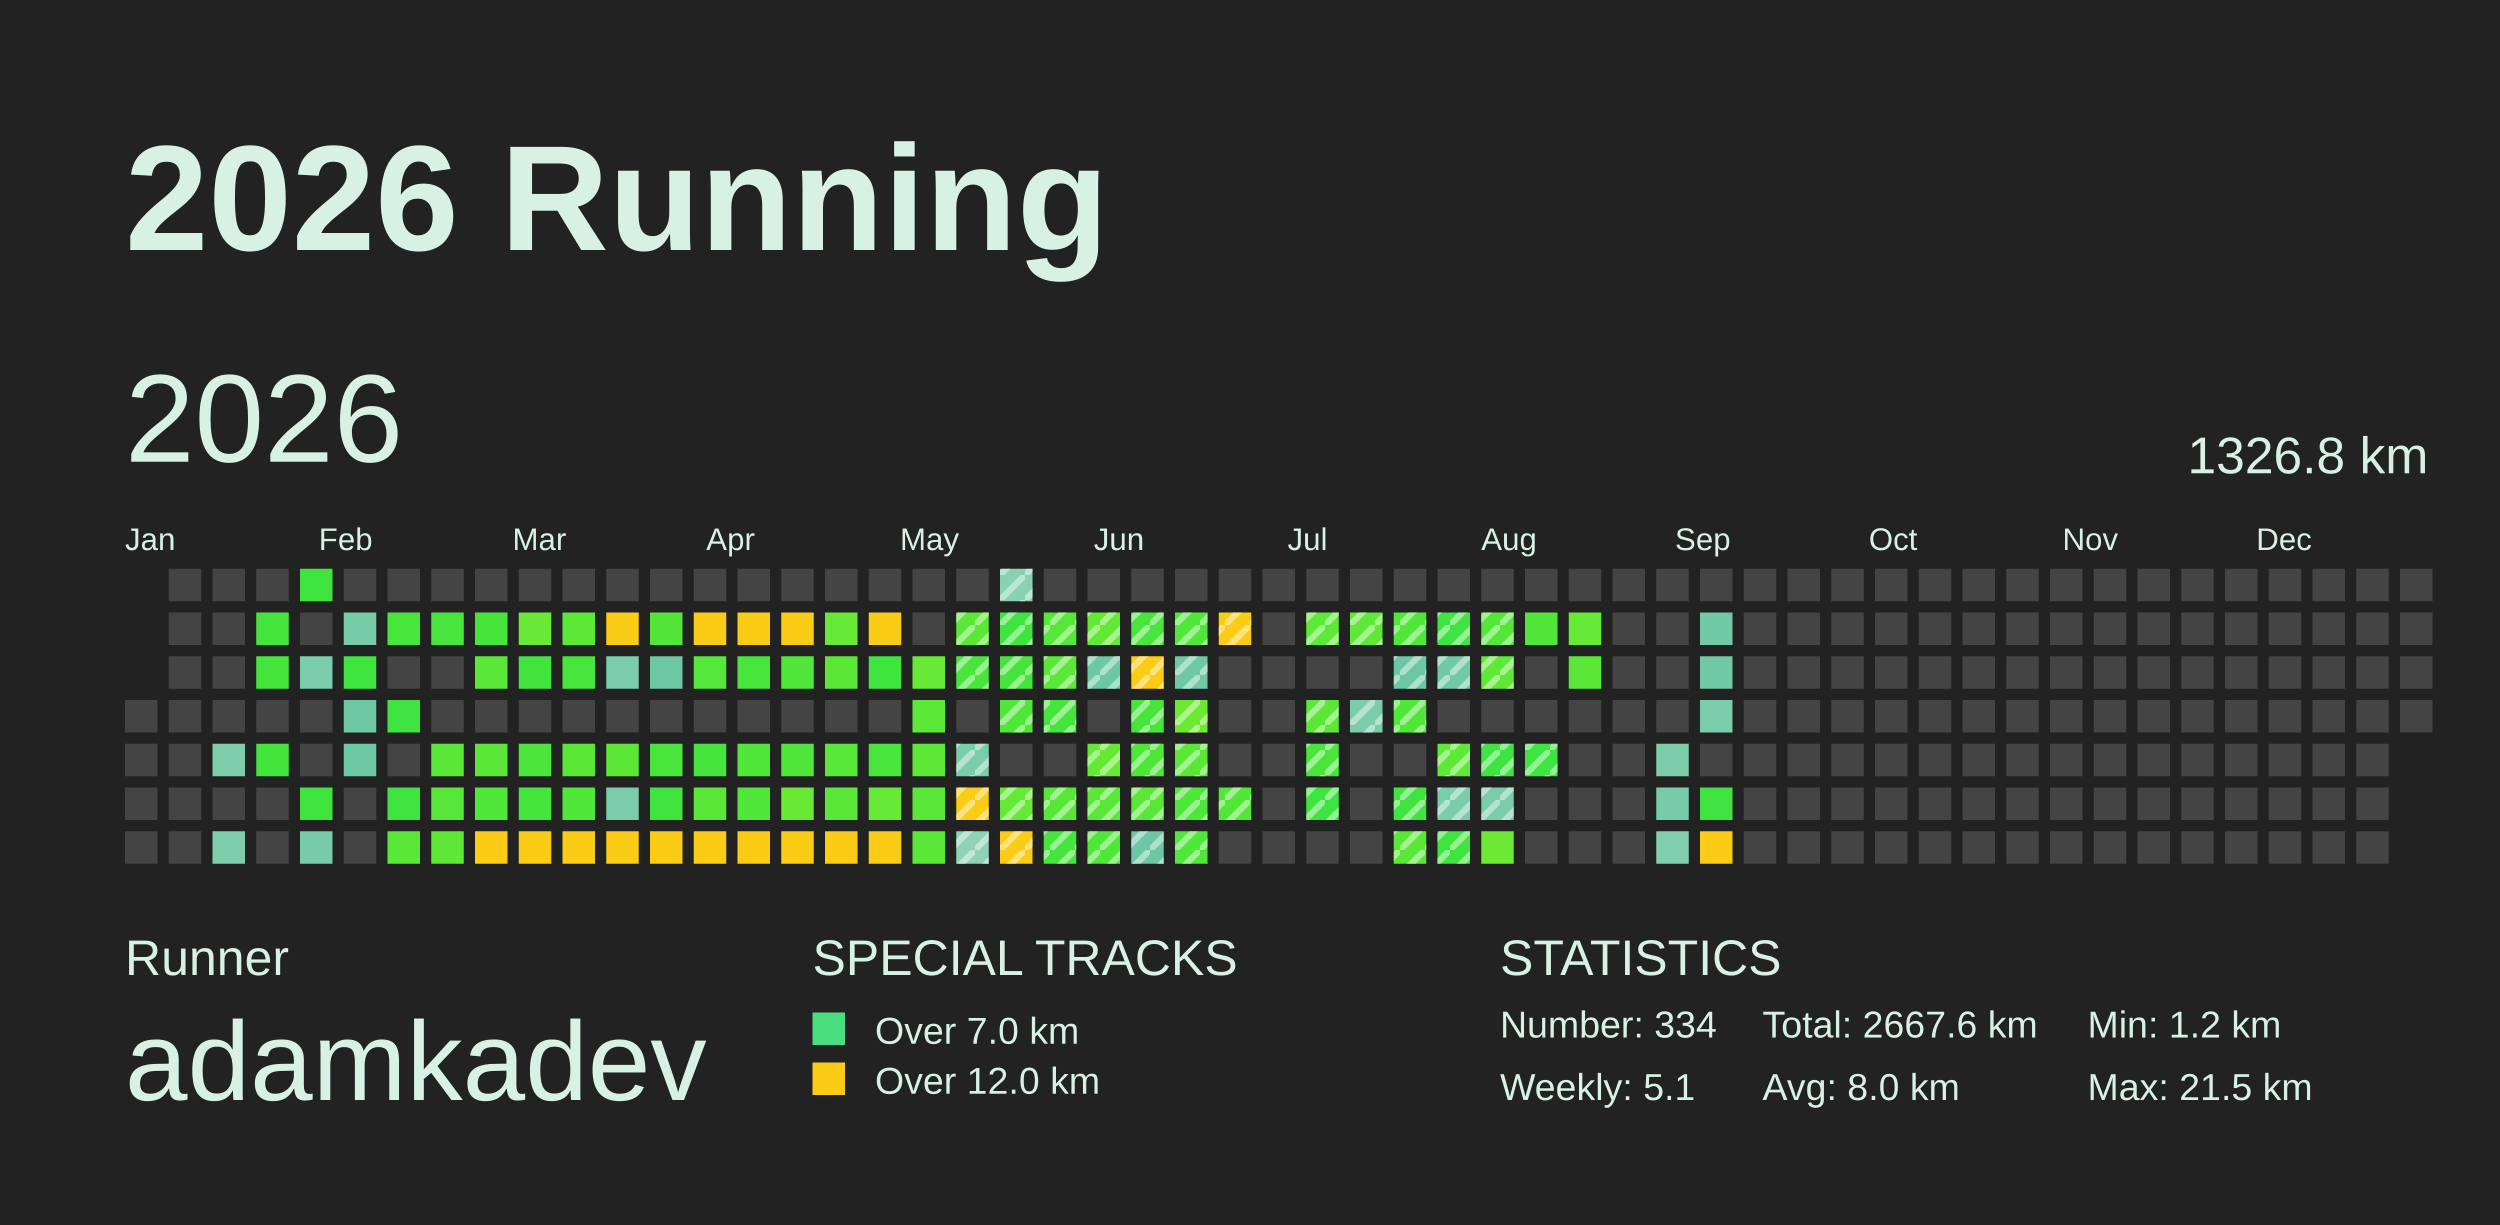
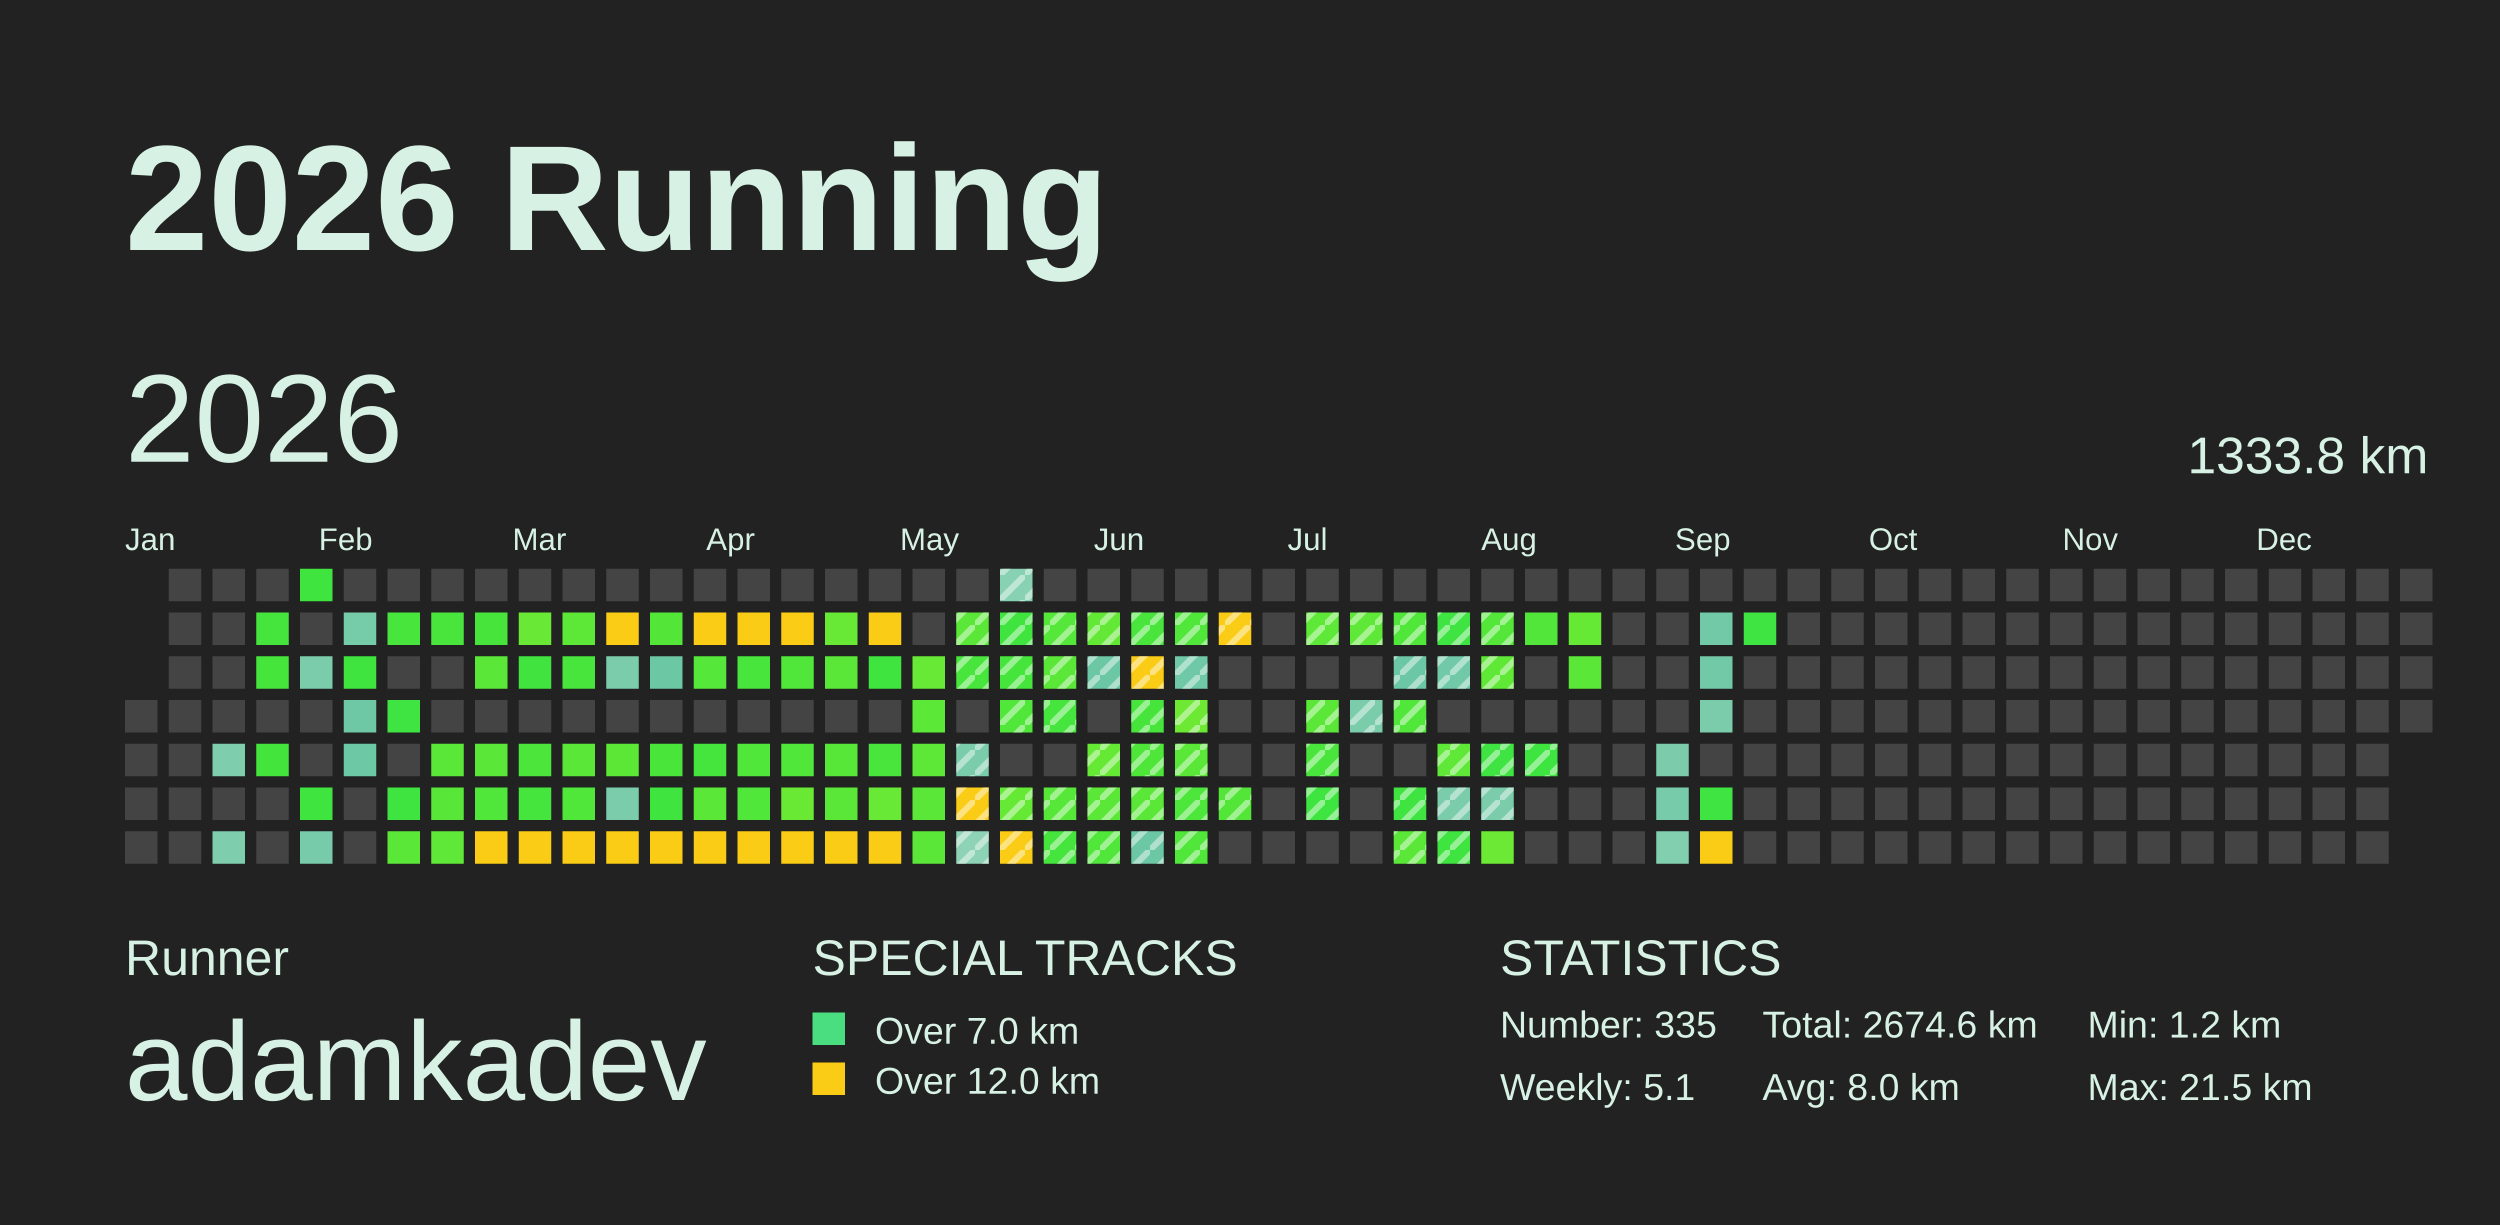
<svg xmlns="http://www.w3.org/2000/svg" baseProfile="full" height="98mm" version="1.1" viewBox="0,0,200,98" width="200mm">
  <defs>
    <pattern height="2" id="indoor-stripe" patternUnits="userSpaceOnUse" width="2">
      <line stroke="white" stroke-opacity="0.45" stroke-width="0.5" x1="0" x2="2" y1="2" y2="0" />
    </pattern>
  </defs>
  <rect fill="#222222" height="98" width="200" x="0" y="0" />
  <text fill="#D7F2E5" style="font-size:12px; font-family:Arial; font-weight:bold;" x="10" y="20">2026 Running</text>
  <text fill="#D7F2E5" style="font-size:4px; font-family:Arial" x="10" y="78">Runner</text>
  <text fill="#D7F2E5" style="font-size:9px; font-family:Arial" x="10" y="88">adamkadev</text>
  <text fill="#D7F2E5" style="font-size:4px; font-family:Arial" x="65" y="78">SPECIAL TRACKS</text>
  <rect fill="#4ADE80" height="2.6" width="2.6" x="65" y="81" />
  <text fill="#D7F2E5" style="font-size:3px; font-family:Arial" x="70" y="83.5">Over 7.0 km</text>
  <rect fill="#FACC15" height="2.6" width="2.6" x="65" y="85" />
  <text fill="#D7F2E5" style="font-size:3px; font-family:Arial" x="70" y="87.5">Over 12.0 km</text>
  <text fill="#D7F2E5" style="font-size:4px; font-family:Arial" x="120" y="78">STATISTICS</text>
-   <text fill="#D7F2E5" style="font-size:3px; font-family:Arial" x="120" y="83">Number: 334</text>
+   <text fill="#D7F2E5" style="font-size:3px; font-family:Arial" x="120" y="83">Number: 335</text>
  <text fill="#D7F2E5" style="font-size:3px; font-family:Arial" x="120" y="88">Weekly: 5.1</text>
-   <text fill="#D7F2E5" style="font-size:3px; font-family:Arial" x="141" y="83">Total: 2667.6 km</text>
+   <text fill="#D7F2E5" style="font-size:3px; font-family:Arial" x="141" y="83">Total: 2674.6 km</text>
  <text fill="#D7F2E5" style="font-size:3px; font-family:Arial" x="141" y="88">Avg: 8.0 km</text>
  <text fill="#D7F2E5" style="font-size:3px; font-family:Arial" x="167" y="83">Min: 1.2 km</text>
  <text fill="#D7F2E5" style="font-size:3px; font-family:Arial" x="167" y="88">Max: 21.5 km</text>
  <text dominant-baseline="hanging" fill="#D7F2E5" style="font-size:10.0px; font-family:Arial;" x="10" y="30">2026</text>
-   <text dominant-baseline="hanging" fill="#D7F2E5" style="font-size:4.125px; font-family:Arial;" x="175" y="35">1326.8 km</text>
+   <text dominant-baseline="hanging" fill="#D7F2E5" style="font-size:4.125px; font-family:Arial;" x="175" y="35">1333.8 km</text>
  <text fill="#D7F2E5" style="font-size:2.5px; font-family:Arial" x="10.0" y="44">Jan</text>
  <text fill="#D7F2E5" style="font-size:2.5px; font-family:Arial" x="25.5" y="44">Feb</text>
  <text fill="#D7F2E5" style="font-size:2.5px; font-family:Arial" x="41.0" y="44">Mar</text>
  <text fill="#D7F2E5" style="font-size:2.5px; font-family:Arial" x="56.5" y="44">Apr</text>
  <text fill="#D7F2E5" style="font-size:2.5px; font-family:Arial" x="72.0" y="44">May</text>
  <text fill="#D7F2E5" style="font-size:2.5px; font-family:Arial" x="87.5" y="44">Jun</text>
  <text fill="#D7F2E5" style="font-size:2.5px; font-family:Arial" x="103.0" y="44">Jul</text>
  <text fill="#D7F2E5" style="font-size:2.5px; font-family:Arial" x="118.5" y="44">Aug</text>
  <text fill="#D7F2E5" style="font-size:2.5px; font-family:Arial" x="134.0" y="44">Sep</text>
  <text fill="#D7F2E5" style="font-size:2.5px; font-family:Arial" x="149.5" y="44">Oct</text>
  <text fill="#D7F2E5" style="font-size:2.5px; font-family:Arial" x="165.0" y="44">Nov</text>
  <text fill="#D7F2E5" style="font-size:2.5px; font-family:Arial" x="180.5" y="44">Dec</text>
  <rect fill="#444444" height="2.6" width="2.6" x="10.0" y="56.0" />
  <rect fill="#444444" height="2.6" width="2.6" x="10.0" y="59.5" />
  <rect fill="#444444" height="2.6" width="2.6" x="10.0" y="63.0" />
  <rect fill="#444444" height="2.6" width="2.6" x="10.0" y="66.5" />
  <rect fill="#444444" height="2.6" width="2.6" x="13.5" y="45.5" />
  <rect fill="#444444" height="2.6" width="2.6" x="13.5" y="49.0" />
  <rect fill="#444444" height="2.6" width="2.6" x="13.5" y="52.5" />
  <rect fill="#444444" height="2.6" width="2.6" x="13.5" y="56.0" />
  <rect fill="#444444" height="2.6" width="2.6" x="13.5" y="59.5" />
  <rect fill="#444444" height="2.6" width="2.6" x="13.5" y="63.0" />
  <rect fill="#444444" height="2.6" width="2.6" x="13.5" y="66.5" />
  <rect fill="#444444" height="2.6" width="2.6" x="17.0" y="45.5" />
  <rect fill="#444444" height="2.6" width="2.6" x="17.0" y="49.0" />
  <rect fill="#444444" height="2.6" width="2.6" x="17.0" y="52.5" />
  <rect fill="#444444" height="2.6" width="2.6" x="17.0" y="56.0" />
  <rect fill="#7ecdad" height="2.6" width="2.6" x="17.0" y="59.5" />
  <rect fill="#444444" height="2.6" width="2.6" x="17.0" y="63.0" />
  <rect fill="#7ecdad" height="2.6" width="2.6" x="17.0" y="66.5" />
  <rect fill="#444444" height="2.6" width="2.6" x="20.5" y="45.5" />
  <rect fill="#45e53d" height="2.6" width="2.6" x="20.5" y="49.0" />
  <rect fill="#46e53c" height="2.6" width="2.6" x="20.5" y="52.5" />
  <rect fill="#444444" height="2.6" width="2.6" x="20.5" y="56.0" />
  <rect fill="#43e53d" height="2.6" width="2.6" x="20.5" y="59.5" />
  <rect fill="#444444" height="2.6" width="2.6" x="20.5" y="63.0" />
  <rect fill="#444444" height="2.6" width="2.6" x="20.5" y="66.5" />
  <rect fill="#3fe43e" height="2.6" width="2.6" x="24.0" y="45.5" />
  <rect fill="#444444" height="2.6" width="2.6" x="24.0" y="49.0" />
  <rect fill="#7accab" height="2.6" width="2.6" x="24.0" y="52.5" />
  <rect fill="#444444" height="2.6" width="2.6" x="24.0" y="56.0" />
  <rect fill="#444444" height="2.6" width="2.6" x="24.0" y="59.5" />
  <rect fill="#40e43e" height="2.6" width="2.6" x="24.0" y="63.0" />
  <rect fill="#78cbaa" height="2.6" width="2.6" x="24.0" y="66.5" />
  <rect fill="#444444" height="2.6" width="2.6" x="27.5" y="45.5" />
  <rect fill="#76cba9" height="2.6" width="2.6" x="27.5" y="49.0" />
  <rect fill="#3fe43e" height="2.6" width="2.6" x="27.5" y="52.5" />
  <rect fill="#6ec8a5" height="2.6" width="2.6" x="27.5" y="56.0" />
  <rect fill="#6dc8a5" height="2.6" width="2.6" x="27.5" y="59.5" />
  <rect fill="#444444" height="2.6" width="2.6" x="27.5" y="63.0" />
  <rect fill="#444444" height="2.6" width="2.6" x="27.5" y="66.5" />
  <rect fill="#444444" height="2.6" width="2.6" x="31.0" y="45.5" />
  <rect fill="#48e53c" height="2.6" width="2.6" x="31.0" y="49.0" />
  <rect fill="#444444" height="2.6" width="2.6" x="31.0" y="52.5" />
  <rect fill="#3fe442" height="2.6" width="2.6" x="31.0" y="56.0" />
  <rect fill="#444444" height="2.6" width="2.6" x="31.0" y="59.5" />
  <rect fill="#3fe441" height="2.6" width="2.6" x="31.0" y="63.0" />
  <rect fill="#5be738" height="2.6" width="2.6" x="31.0" y="66.5" />
  <rect fill="#444444" height="2.6" width="2.6" x="34.5" y="45.5" />
  <rect fill="#49e53c" height="2.6" width="2.6" x="34.5" y="49.0" />
  <rect fill="#444444" height="2.6" width="2.6" x="34.5" y="52.5" />
  <rect fill="#444444" height="2.6" width="2.6" x="34.5" y="56.0" />
  <rect fill="#5be738" height="2.6" width="2.6" x="34.5" y="59.5" />
  <rect fill="#58e738" height="2.6" width="2.6" x="34.5" y="63.0" />
  <rect fill="#5fe837" height="2.6" width="2.6" x="34.5" y="66.5" />
  <rect fill="#444444" height="2.6" width="2.6" x="38.0" y="45.5" />
  <rect fill="#47e53c" height="2.6" width="2.6" x="38.0" y="49.0" />
  <rect fill="#5be738" height="2.6" width="2.6" x="38.0" y="52.5" />
  <rect fill="#444444" height="2.6" width="2.6" x="38.0" y="56.0" />
  <rect fill="#5be738" height="2.6" width="2.6" x="38.0" y="59.5" />
  <rect fill="#50e63a" height="2.6" width="2.6" x="38.0" y="63.0" />
  <rect fill="#FACC15" height="2.6" width="2.6" x="38.0" y="66.5" />
  <rect fill="#444444" height="2.6" width="2.6" x="41.5" y="45.5" />
  <rect fill="#69e935" height="2.6" width="2.6" x="41.5" y="49.0" />
  <rect fill="#41e43e" height="2.6" width="2.6" x="41.5" y="52.5" />
  <rect fill="#444444" height="2.6" width="2.6" x="41.5" y="56.0" />
  <rect fill="#4be53b" height="2.6" width="2.6" x="41.5" y="59.5" />
  <rect fill="#45e53d" height="2.6" width="2.6" x="41.5" y="63.0" />
  <rect fill="#FACC15" height="2.6" width="2.6" x="41.5" y="66.5" />
  <rect fill="#444444" height="2.6" width="2.6" x="45.0" y="45.5" />
  <rect fill="#5de837" height="2.6" width="2.6" x="45.0" y="49.0" />
  <rect fill="#48e53c" height="2.6" width="2.6" x="45.0" y="52.5" />
  <rect fill="#444444" height="2.6" width="2.6" x="45.0" y="56.0" />
  <rect fill="#5be738" height="2.6" width="2.6" x="45.0" y="59.5" />
  <rect fill="#50e63a" height="2.6" width="2.6" x="45.0" y="63.0" />
  <rect fill="#FACC15" height="2.6" width="2.6" x="45.0" y="66.5" />
  <rect fill="#444444" height="2.6" width="2.6" x="48.5" y="45.5" />
  <rect fill="#FACC15" height="2.6" width="2.6" x="48.5" y="49.0" />
  <rect fill="#7accab" height="2.6" width="2.6" x="48.5" y="52.5" />
  <rect fill="#444444" height="2.6" width="2.6" x="48.5" y="56.0" />
  <rect fill="#5ce737" height="2.6" width="2.6" x="48.5" y="59.5" />
  <rect fill="#7accab" height="2.6" width="2.6" x="48.5" y="63.0" />
  <rect fill="#FACC15" height="2.6" width="2.6" x="48.5" y="66.5" />
  <rect fill="#444444" height="2.6" width="2.6" x="52.0" y="45.5" />
  <rect fill="#53e639" height="2.6" width="2.6" x="52.0" y="49.0" />
  <rect fill="#6cc7a4" height="2.6" width="2.6" x="52.0" y="52.5" />
  <rect fill="#444444" height="2.6" width="2.6" x="52.0" y="56.0" />
  <rect fill="#4ae53b" height="2.6" width="2.6" x="52.0" y="59.5" />
  <rect fill="#40e43e" height="2.6" width="2.6" x="52.0" y="63.0" />
  <rect fill="#FACC15" height="2.6" width="2.6" x="52.0" y="66.5" />
  <rect fill="#444444" height="2.6" width="2.6" x="55.5" y="45.5" />
  <rect fill="#FACC15" height="2.6" width="2.6" x="55.5" y="49.0" />
  <rect fill="#55e739" height="2.6" width="2.6" x="55.5" y="52.5" />
  <rect fill="#444444" height="2.6" width="2.6" x="55.5" y="56.0" />
  <rect fill="#45e53d" height="2.6" width="2.6" x="55.5" y="59.5" />
  <rect fill="#5be738" height="2.6" width="2.6" x="55.5" y="63.0" />
  <rect fill="#FACC15" height="2.6" width="2.6" x="55.5" y="66.5" />
  <rect fill="#444444" height="2.6" width="2.6" x="59.0" y="45.5" />
  <rect fill="#FACC15" height="2.6" width="2.6" x="59.0" y="49.0" />
  <rect fill="#48e53c" height="2.6" width="2.6" x="59.0" y="52.5" />
  <rect fill="#444444" height="2.6" width="2.6" x="59.0" y="56.0" />
  <rect fill="#50e63a" height="2.6" width="2.6" x="59.0" y="59.5" />
  <rect fill="#50e63a" height="2.6" width="2.6" x="59.0" y="63.0" />
  <rect fill="#FACC15" height="2.6" width="2.6" x="59.0" y="66.5" />
  <rect fill="#444444" height="2.6" width="2.6" x="62.5" y="45.5" />
  <rect fill="#FACC15" height="2.6" width="2.6" x="62.5" y="49.0" />
  <rect fill="#51e63a" height="2.6" width="2.6" x="62.5" y="52.5" />
  <rect fill="#444444" height="2.6" width="2.6" x="62.5" y="56.0" />
  <rect fill="#50e63a" height="2.6" width="2.6" x="62.5" y="59.5" />
  <rect fill="#6ae934" height="2.6" width="2.6" x="62.5" y="63.0" />
  <rect fill="#FACC15" height="2.6" width="2.6" x="62.5" y="66.5" />
  <rect fill="#444444" height="2.6" width="2.6" x="66.0" y="45.5" />
  <rect fill="#67e935" height="2.6" width="2.6" x="66.0" y="49.0" />
  <rect fill="#5be738" height="2.6" width="2.6" x="66.0" y="52.5" />
  <rect fill="#444444" height="2.6" width="2.6" x="66.0" y="56.0" />
  <rect fill="#57e739" height="2.6" width="2.6" x="66.0" y="59.5" />
  <rect fill="#5be738" height="2.6" width="2.6" x="66.0" y="63.0" />
  <rect fill="#FACC15" height="2.6" width="2.6" x="66.0" y="66.5" />
  <rect fill="#444444" height="2.6" width="2.6" x="69.5" y="45.5" />
  <rect fill="#FACC15" height="2.6" width="2.6" x="69.5" y="49.0" />
  <rect fill="#3fe43e" height="2.6" width="2.6" x="69.5" y="52.5" />
  <rect fill="#444444" height="2.6" width="2.6" x="69.5" y="56.0" />
  <rect fill="#49e53c" height="2.6" width="2.6" x="69.5" y="59.5" />
  <rect fill="#68e935" height="2.6" width="2.6" x="69.5" y="63.0" />
  <rect fill="#FACC15" height="2.6" width="2.6" x="69.5" y="66.5" />
  <rect fill="#444444" height="2.6" width="2.6" x="73.0" y="45.5" />
  <rect fill="#444444" height="2.6" width="2.6" x="73.0" y="49.0" />
  <rect fill="#67e935" height="2.6" width="2.6" x="73.0" y="52.5" />
  <rect fill="#5ce837" height="2.6" width="2.6" x="73.0" y="56.0" />
  <rect fill="#5de837" height="2.6" width="2.6" x="73.0" y="59.5" />
  <rect fill="#5be738" height="2.6" width="2.6" x="73.0" y="63.0" />
  <rect fill="#5be738" height="2.6" width="2.6" x="73.0" y="66.5" />
  <rect fill="#444444" height="2.6" width="2.6" x="76.5" y="45.5" />
  <rect fill="#5be738" height="2.6" width="2.6" x="76.5" y="49.0" />
  <rect fill="url(#indoor-stripe)" height="2.6" style="pointer-events: none;" width="2.6" x="76.5" y="49.0" />
  <rect fill="#48e53c" height="2.6" width="2.6" x="76.5" y="52.5" />
  <rect fill="url(#indoor-stripe)" height="2.6" style="pointer-events: none;" width="2.6" x="76.5" y="52.5" />
  <rect fill="#444444" height="2.6" width="2.6" x="76.5" y="56.0" />
  <rect fill="#7accab" height="2.6" width="2.6" x="76.5" y="59.5" />
  <rect fill="url(#indoor-stripe)" height="2.6" style="pointer-events: none;" width="2.6" x="76.5" y="59.5" />
  <rect fill="#FACC15" height="2.6" width="2.6" x="76.5" y="63.0" />
  <rect fill="url(#indoor-stripe)" height="2.6" style="pointer-events: none;" width="2.6" x="76.5" y="63.0" />
  <rect fill="#8fd3b6" height="2.6" width="2.6" x="76.5" y="66.5" />
  <rect fill="url(#indoor-stripe)" height="2.6" style="pointer-events: none;" width="2.6" x="76.5" y="66.5" />
  <rect fill="#89d1b3" height="2.6" width="2.6" x="80.0" y="45.5" />
  <rect fill="url(#indoor-stripe)" height="2.6" style="pointer-events: none;" width="2.6" x="80.0" y="45.5" />
  <rect fill="#40e43e" height="2.6" width="2.6" x="80.0" y="49.0" />
  <rect fill="url(#indoor-stripe)" height="2.6" style="pointer-events: none;" width="2.6" x="80.0" y="49.0" />
  <rect fill="#46e53c" height="2.6" width="2.6" x="80.0" y="52.5" />
  <rect fill="url(#indoor-stripe)" height="2.6" style="pointer-events: none;" width="2.6" x="80.0" y="52.5" />
  <rect fill="#50e63a" height="2.6" width="2.6" x="80.0" y="56.0" />
  <rect fill="url(#indoor-stripe)" height="2.6" style="pointer-events: none;" width="2.6" x="80.0" y="56.0" />
  <rect fill="#444444" height="2.6" width="2.6" x="80.0" y="59.5" />
  <rect fill="#66e935" height="2.6" width="2.6" x="80.0" y="63.0" />
  <rect fill="url(#indoor-stripe)" height="2.6" style="pointer-events: none;" width="2.6" x="80.0" y="63.0" />
  <rect fill="#FACC15" height="2.6" width="2.6" x="80.0" y="66.5" />
  <rect fill="url(#indoor-stripe)" height="2.6" style="pointer-events: none;" width="2.6" x="80.0" y="66.5" />
  <rect fill="#444444" height="2.6" width="2.6" x="83.5" y="45.5" />
  <rect fill="#55e739" height="2.6" width="2.6" x="83.5" y="49.0" />
  <rect fill="url(#indoor-stripe)" height="2.6" style="pointer-events: none;" width="2.6" x="83.5" y="49.0" />
  <rect fill="#5be738" height="2.6" width="2.6" x="83.5" y="52.5" />
  <rect fill="url(#indoor-stripe)" height="2.6" style="pointer-events: none;" width="2.6" x="83.5" y="52.5" />
  <rect fill="#45e53d" height="2.6" width="2.6" x="83.5" y="56.0" />
  <rect fill="url(#indoor-stripe)" height="2.6" style="pointer-events: none;" width="2.6" x="83.5" y="56.0" />
  <rect fill="#444444" height="2.6" width="2.6" x="83.5" y="59.5" />
  <rect fill="#56e739" height="2.6" width="2.6" x="83.5" y="63.0" />
  <rect fill="url(#indoor-stripe)" height="2.6" style="pointer-events: none;" width="2.6" x="83.5" y="63.0" />
  <rect fill="#45e53d" height="2.6" width="2.6" x="83.5" y="66.5" />
  <rect fill="url(#indoor-stripe)" height="2.6" style="pointer-events: none;" width="2.6" x="83.5" y="66.5" />
  <rect fill="#444444" height="2.6" width="2.6" x="87.0" y="45.5" />
  <rect fill="#64e836" height="2.6" width="2.6" x="87.0" y="49.0" />
  <rect fill="url(#indoor-stripe)" height="2.6" style="pointer-events: none;" width="2.6" x="87.0" y="49.0" />
  <rect fill="#6cc7a4" height="2.6" width="2.6" x="87.0" y="52.5" />
  <rect fill="url(#indoor-stripe)" height="2.6" style="pointer-events: none;" width="2.6" x="87.0" y="52.5" />
  <rect fill="#444444" height="2.6" width="2.6" x="87.0" y="56.0" />
  <rect fill="#66e935" height="2.6" width="2.6" x="87.0" y="59.5" />
  <rect fill="url(#indoor-stripe)" height="2.6" style="pointer-events: none;" width="2.6" x="87.0" y="59.5" />
  <rect fill="#5be738" height="2.6" width="2.6" x="87.0" y="63.0" />
  <rect fill="url(#indoor-stripe)" height="2.6" style="pointer-events: none;" width="2.6" x="87.0" y="63.0" />
  <rect fill="#50e63a" height="2.6" width="2.6" x="87.0" y="66.5" />
  <rect fill="url(#indoor-stripe)" height="2.6" style="pointer-events: none;" width="2.6" x="87.0" y="66.5" />
  <rect fill="#444444" height="2.6" width="2.6" x="90.5" y="45.5" />
  <rect fill="#49e53c" height="2.6" width="2.6" x="90.5" y="49.0" />
  <rect fill="url(#indoor-stripe)" height="2.6" style="pointer-events: none;" width="2.6" x="90.5" y="49.0" />
  <rect fill="#FACC15" height="2.6" width="2.6" x="90.5" y="52.5" />
  <rect fill="url(#indoor-stripe)" height="2.6" style="pointer-events: none;" width="2.6" x="90.5" y="52.5" />
  <rect fill="#47e53c" height="2.6" width="2.6" x="90.5" y="56.0" />
  <rect fill="url(#indoor-stripe)" height="2.6" style="pointer-events: none;" width="2.6" x="90.5" y="56.0" />
  <rect fill="#4fe63a" height="2.6" width="2.6" x="90.5" y="59.5" />
  <rect fill="url(#indoor-stripe)" height="2.6" style="pointer-events: none;" width="2.6" x="90.5" y="59.5" />
  <rect fill="#5ae738" height="2.6" width="2.6" x="90.5" y="63.0" />
  <rect fill="url(#indoor-stripe)" height="2.6" style="pointer-events: none;" width="2.6" x="90.5" y="63.0" />
  <rect fill="#6cc7a4" height="2.6" width="2.6" x="90.5" y="66.5" />
  <rect fill="url(#indoor-stripe)" height="2.6" style="pointer-events: none;" width="2.6" x="90.5" y="66.5" />
  <rect fill="#444444" height="2.6" width="2.6" x="94.0" y="45.5" />
  <rect fill="#50e63a" height="2.6" width="2.6" x="94.0" y="49.0" />
  <rect fill="url(#indoor-stripe)" height="2.6" style="pointer-events: none;" width="2.6" x="94.0" y="49.0" />
  <rect fill="#6fc8a6" height="2.6" width="2.6" x="94.0" y="52.5" />
  <rect fill="url(#indoor-stripe)" height="2.6" style="pointer-events: none;" width="2.6" x="94.0" y="52.5" />
  <rect fill="#6de934" height="2.6" width="2.6" x="94.0" y="56.0" />
  <rect fill="url(#indoor-stripe)" height="2.6" style="pointer-events: none;" width="2.6" x="94.0" y="56.0" />
  <rect fill="#5be738" height="2.6" width="2.6" x="94.0" y="59.5" />
  <rect fill="url(#indoor-stripe)" height="2.6" style="pointer-events: none;" width="2.6" x="94.0" y="59.5" />
  <rect fill="#4de63b" height="2.6" width="2.6" x="94.0" y="63.0" />
  <rect fill="url(#indoor-stripe)" height="2.6" style="pointer-events: none;" width="2.6" x="94.0" y="63.0" />
  <rect fill="#50e63a" height="2.6" width="2.6" x="94.0" y="66.5" />
  <rect fill="url(#indoor-stripe)" height="2.6" style="pointer-events: none;" width="2.6" x="94.0" y="66.5" />
  <rect fill="#444444" height="2.6" width="2.6" x="97.5" y="45.5" />
  <rect fill="#FACC15" height="2.6" width="2.6" x="97.5" y="49.0" />
  <rect fill="url(#indoor-stripe)" height="2.6" style="pointer-events: none;" width="2.6" x="97.5" y="49.0" />
  <rect fill="#444444" height="2.6" width="2.6" x="97.5" y="52.5" />
  <rect fill="#444444" height="2.6" width="2.6" x="97.5" y="56.0" />
  <rect fill="#444444" height="2.6" width="2.6" x="97.5" y="59.5" />
  <rect fill="#53e639" height="2.6" width="2.6" x="97.5" y="63.0" />
  <rect fill="url(#indoor-stripe)" height="2.6" style="pointer-events: none;" width="2.6" x="97.5" y="63.0" />
  <rect fill="#444444" height="2.6" width="2.6" x="97.5" y="66.5" />
  <rect fill="#444444" height="2.6" width="2.6" x="101.0" y="45.5" />
  <rect fill="#444444" height="2.6" width="2.6" x="101.0" y="49.0" />
  <rect fill="#444444" height="2.6" width="2.6" x="101.0" y="52.5" />
  <rect fill="#444444" height="2.6" width="2.6" x="101.0" y="56.0" />
  <rect fill="#444444" height="2.6" width="2.6" x="101.0" y="59.5" />
  <rect fill="#444444" height="2.6" width="2.6" x="101.0" y="63.0" />
  <rect fill="#444444" height="2.6" width="2.6" x="101.0" y="66.5" />
  <rect fill="#444444" height="2.6" width="2.6" x="104.5" y="45.5" />
  <rect fill="#5ee837" height="2.6" width="2.6" x="104.5" y="49.0" />
  <rect fill="url(#indoor-stripe)" height="2.6" style="pointer-events: none;" width="2.6" x="104.5" y="49.0" />
  <rect fill="#444444" height="2.6" width="2.6" x="104.5" y="52.5" />
  <rect fill="#5be737" height="2.6" width="2.6" x="104.5" y="56.0" />
  <rect fill="url(#indoor-stripe)" height="2.6" style="pointer-events: none;" width="2.6" x="104.5" y="56.0" />
  <rect fill="#49e53c" height="2.6" width="2.6" x="104.5" y="59.5" />
  <rect fill="url(#indoor-stripe)" height="2.6" style="pointer-events: none;" width="2.6" x="104.5" y="59.5" />
  <rect fill="#3ee43f" height="2.6" width="2.6" x="104.5" y="63.0" />
  <rect fill="url(#indoor-stripe)" height="2.6" style="pointer-events: none;" width="2.6" x="104.5" y="63.0" />
  <rect fill="#444444" height="2.6" width="2.6" x="104.5" y="66.5" />
  <rect fill="#444444" height="2.6" width="2.6" x="108.0" y="45.5" />
  <rect fill="#5fe837" height="2.6" width="2.6" x="108.0" y="49.0" />
  <rect fill="url(#indoor-stripe)" height="2.6" style="pointer-events: none;" width="2.6" x="108.0" y="49.0" />
  <rect fill="#444444" height="2.6" width="2.6" x="108.0" y="52.5" />
  <rect fill="#7accab" height="2.6" width="2.6" x="108.0" y="56.0" />
  <rect fill="url(#indoor-stripe)" height="2.6" style="pointer-events: none;" width="2.6" x="108.0" y="56.0" />
  <rect fill="#444444" height="2.6" width="2.6" x="108.0" y="59.5" />
  <rect fill="#444444" height="2.6" width="2.6" x="108.0" y="63.0" />
  <rect fill="#444444" height="2.6" width="2.6" x="108.0" y="66.5" />
  <rect fill="#444444" height="2.6" width="2.6" x="111.5" y="45.5" />
  <rect fill="#50e63a" height="2.6" width="2.6" x="111.5" y="49.0" />
  <rect fill="url(#indoor-stripe)" height="2.6" style="pointer-events: none;" width="2.6" x="111.5" y="49.0" />
  <rect fill="#6cc7a4" height="2.6" width="2.6" x="111.5" y="52.5" />
  <rect fill="url(#indoor-stripe)" height="2.6" style="pointer-events: none;" width="2.6" x="111.5" y="52.5" />
  <rect fill="#51e63a" height="2.6" width="2.6" x="111.5" y="56.0" />
  <rect fill="url(#indoor-stripe)" height="2.6" style="pointer-events: none;" width="2.6" x="111.5" y="56.0" />
  <rect fill="#444444" height="2.6" width="2.6" x="111.5" y="59.5" />
  <rect fill="#3fe441" height="2.6" width="2.6" x="111.5" y="63.0" />
  <rect fill="url(#indoor-stripe)" height="2.6" style="pointer-events: none;" width="2.6" x="111.5" y="63.0" />
  <rect fill="#5be738" height="2.6" width="2.6" x="111.5" y="66.5" />
  <rect fill="url(#indoor-stripe)" height="2.6" style="pointer-events: none;" width="2.6" x="111.5" y="66.5" />
  <rect fill="#444444" height="2.6" width="2.6" x="115.0" y="45.5" />
  <rect fill="#3fe443" height="2.6" width="2.6" x="115.0" y="49.0" />
  <rect fill="url(#indoor-stripe)" height="2.6" style="pointer-events: none;" width="2.6" x="115.0" y="49.0" />
  <rect fill="#71c9a7" height="2.6" width="2.6" x="115.0" y="52.5" />
  <rect fill="url(#indoor-stripe)" height="2.6" style="pointer-events: none;" width="2.6" x="115.0" y="52.5" />
  <rect fill="#444444" height="2.6" width="2.6" x="115.0" y="56.0" />
  <rect fill="#5fe837" height="2.6" width="2.6" x="115.0" y="59.5" />
  <rect fill="url(#indoor-stripe)" height="2.6" style="pointer-events: none;" width="2.6" x="115.0" y="59.5" />
  <rect fill="#7accab" height="2.6" width="2.6" x="115.0" y="63.0" />
  <rect fill="url(#indoor-stripe)" height="2.6" style="pointer-events: none;" width="2.6" x="115.0" y="63.0" />
  <rect fill="#3fe440" height="2.6" width="2.6" x="115.0" y="66.5" />
  <rect fill="url(#indoor-stripe)" height="2.6" style="pointer-events: none;" width="2.6" x="115.0" y="66.5" />
  <rect fill="#444444" height="2.6" width="2.6" x="118.5" y="45.5" />
  <rect fill="#54e739" height="2.6" width="2.6" x="118.5" y="49.0" />
  <rect fill="url(#indoor-stripe)" height="2.6" style="pointer-events: none;" width="2.6" x="118.5" y="49.0" />
  <rect fill="#60e836" height="2.6" width="2.6" x="118.5" y="52.5" />
  <rect fill="url(#indoor-stripe)" height="2.6" style="pointer-events: none;" width="2.6" x="118.5" y="52.5" />
  <rect fill="#444444" height="2.6" width="2.6" x="118.5" y="56.0" />
  <rect fill="#3fe443" height="2.6" width="2.6" x="118.5" y="59.5" />
  <rect fill="url(#indoor-stripe)" height="2.6" style="pointer-events: none;" width="2.6" x="118.5" y="59.5" />
  <rect fill="#7accab" height="2.6" width="2.6" x="118.5" y="63.0" />
  <rect fill="url(#indoor-stripe)" height="2.6" style="pointer-events: none;" width="2.6" x="118.5" y="63.0" />
  <rect fill="#6ce934" height="2.6" width="2.6" x="118.5" y="66.5" />
  <rect fill="#444444" height="2.6" width="2.6" x="122.0" y="45.5" />
  <rect fill="#52e63a" height="2.6" width="2.6" x="122.0" y="49.0" />
  <rect fill="#444444" height="2.6" width="2.6" x="122.0" y="52.5" />
  <rect fill="#444444" height="2.6" width="2.6" x="122.0" y="56.0" />
  <rect fill="#3ee43f" height="2.6" width="2.6" x="122.0" y="59.5" />
  <rect fill="url(#indoor-stripe)" height="2.6" style="pointer-events: none;" width="2.6" x="122.0" y="59.5" />
  <rect fill="#444444" height="2.6" width="2.6" x="122.0" y="63.0" />
  <rect fill="#444444" height="2.6" width="2.6" x="122.0" y="66.5" />
  <rect fill="#444444" height="2.6" width="2.6" x="125.5" y="45.5" />
  <rect fill="#66e935" height="2.6" width="2.6" x="125.5" y="49.0" />
  <rect fill="#5be738" height="2.6" width="2.6" x="125.5" y="52.5" />
  <rect fill="#444444" height="2.6" width="2.6" x="125.5" y="56.0" />
  <rect fill="#444444" height="2.6" width="2.6" x="125.5" y="59.5" />
  <rect fill="#444444" height="2.6" width="2.6" x="125.5" y="63.0" />
  <rect fill="#444444" height="2.6" width="2.6" x="125.5" y="66.5" />
  <rect fill="#444444" height="2.6" width="2.6" x="129.0" y="45.5" />
  <rect fill="#444444" height="2.6" width="2.6" x="129.0" y="49.0" />
  <rect fill="#444444" height="2.6" width="2.6" x="129.0" y="52.5" />
  <rect fill="#444444" height="2.6" width="2.6" x="129.0" y="56.0" />
  <rect fill="#444444" height="2.6" width="2.6" x="129.0" y="59.5" />
  <rect fill="#444444" height="2.6" width="2.6" x="129.0" y="63.0" />
  <rect fill="#444444" height="2.6" width="2.6" x="129.0" y="66.5" />
  <rect fill="#444444" height="2.6" width="2.6" x="132.5" y="45.5" />
  <rect fill="#444444" height="2.6" width="2.6" x="132.5" y="49.0" />
  <rect fill="#444444" height="2.6" width="2.6" x="132.5" y="52.5" />
  <rect fill="#444444" height="2.6" width="2.6" x="132.5" y="56.0" />
  <rect fill="#7cccac" height="2.6" width="2.6" x="132.5" y="59.5" />
  <rect fill="#78cbaa" height="2.6" width="2.6" x="132.5" y="63.0" />
  <rect fill="#82cfaf" height="2.6" width="2.6" x="132.5" y="66.5" />
  <rect fill="#444444" height="2.6" width="2.6" x="136.0" y="45.5" />
  <rect fill="#72c9a7" height="2.6" width="2.6" x="136.0" y="49.0" />
  <rect fill="#72c9a7" height="2.6" width="2.6" x="136.0" y="52.5" />
  <rect fill="#7accab" height="2.6" width="2.6" x="136.0" y="56.0" />
  <rect fill="#444444" height="2.6" width="2.6" x="136.0" y="59.5" />
  <rect fill="#3fe443" height="2.6" width="2.6" x="136.0" y="63.0" />
  <rect fill="#FACC15" height="2.6" width="2.6" x="136.0" y="66.5" />
  <rect fill="#444444" height="2.6" width="2.6" x="139.5" y="45.5" />
-   <rect fill="#444444" height="2.6" width="2.6" x="139.5" y="49.0" />
+   <rect fill="#3fe443" height="2.6" width="2.6" x="139.5" y="49.0" />
  <rect fill="#444444" height="2.6" width="2.6" x="139.5" y="52.5" />
  <rect fill="#444444" height="2.6" width="2.6" x="139.5" y="56.0" />
  <rect fill="#444444" height="2.6" width="2.6" x="139.5" y="59.5" />
  <rect fill="#444444" height="2.6" width="2.6" x="139.5" y="63.0" />
  <rect fill="#444444" height="2.6" width="2.6" x="139.5" y="66.5" />
  <rect fill="#444444" height="2.6" width="2.6" x="143.0" y="45.5" />
  <rect fill="#444444" height="2.6" width="2.6" x="143.0" y="49.0" />
  <rect fill="#444444" height="2.6" width="2.6" x="143.0" y="52.5" />
  <rect fill="#444444" height="2.6" width="2.6" x="143.0" y="56.0" />
  <rect fill="#444444" height="2.6" width="2.6" x="143.0" y="59.5" />
  <rect fill="#444444" height="2.6" width="2.6" x="143.0" y="63.0" />
  <rect fill="#444444" height="2.6" width="2.6" x="143.0" y="66.5" />
  <rect fill="#444444" height="2.6" width="2.6" x="146.5" y="45.5" />
  <rect fill="#444444" height="2.6" width="2.6" x="146.5" y="49.0" />
  <rect fill="#444444" height="2.6" width="2.6" x="146.5" y="52.5" />
  <rect fill="#444444" height="2.6" width="2.6" x="146.5" y="56.0" />
  <rect fill="#444444" height="2.6" width="2.6" x="146.5" y="59.5" />
  <rect fill="#444444" height="2.6" width="2.6" x="146.5" y="63.0" />
  <rect fill="#444444" height="2.6" width="2.6" x="146.5" y="66.5" />
  <rect fill="#444444" height="2.6" width="2.6" x="150.0" y="45.5" />
  <rect fill="#444444" height="2.6" width="2.6" x="150.0" y="49.0" />
  <rect fill="#444444" height="2.6" width="2.6" x="150.0" y="52.5" />
  <rect fill="#444444" height="2.6" width="2.6" x="150.0" y="56.0" />
  <rect fill="#444444" height="2.6" width="2.6" x="150.0" y="59.5" />
  <rect fill="#444444" height="2.6" width="2.6" x="150.0" y="63.0" />
  <rect fill="#444444" height="2.6" width="2.6" x="150.0" y="66.5" />
  <rect fill="#444444" height="2.6" width="2.6" x="153.5" y="45.5" />
  <rect fill="#444444" height="2.6" width="2.6" x="153.5" y="49.0" />
  <rect fill="#444444" height="2.6" width="2.6" x="153.5" y="52.5" />
  <rect fill="#444444" height="2.6" width="2.6" x="153.5" y="56.0" />
  <rect fill="#444444" height="2.6" width="2.6" x="153.5" y="59.5" />
  <rect fill="#444444" height="2.6" width="2.6" x="153.5" y="63.0" />
  <rect fill="#444444" height="2.6" width="2.6" x="153.5" y="66.5" />
  <rect fill="#444444" height="2.6" width="2.6" x="157.0" y="45.5" />
  <rect fill="#444444" height="2.6" width="2.6" x="157.0" y="49.0" />
  <rect fill="#444444" height="2.6" width="2.6" x="157.0" y="52.5" />
  <rect fill="#444444" height="2.6" width="2.6" x="157.0" y="56.0" />
  <rect fill="#444444" height="2.6" width="2.6" x="157.0" y="59.5" />
  <rect fill="#444444" height="2.6" width="2.6" x="157.0" y="63.0" />
  <rect fill="#444444" height="2.6" width="2.6" x="157.0" y="66.5" />
  <rect fill="#444444" height="2.6" width="2.6" x="160.5" y="45.5" />
  <rect fill="#444444" height="2.6" width="2.6" x="160.5" y="49.0" />
  <rect fill="#444444" height="2.6" width="2.6" x="160.5" y="52.5" />
  <rect fill="#444444" height="2.6" width="2.6" x="160.5" y="56.0" />
  <rect fill="#444444" height="2.6" width="2.6" x="160.5" y="59.5" />
  <rect fill="#444444" height="2.6" width="2.6" x="160.5" y="63.0" />
  <rect fill="#444444" height="2.6" width="2.6" x="160.5" y="66.5" />
  <rect fill="#444444" height="2.6" width="2.6" x="164.0" y="45.5" />
  <rect fill="#444444" height="2.6" width="2.6" x="164.0" y="49.0" />
  <rect fill="#444444" height="2.6" width="2.6" x="164.0" y="52.5" />
  <rect fill="#444444" height="2.6" width="2.6" x="164.0" y="56.0" />
  <rect fill="#444444" height="2.6" width="2.6" x="164.0" y="59.5" />
  <rect fill="#444444" height="2.6" width="2.6" x="164.0" y="63.0" />
  <rect fill="#444444" height="2.6" width="2.6" x="164.0" y="66.5" />
  <rect fill="#444444" height="2.6" width="2.6" x="167.5" y="45.5" />
  <rect fill="#444444" height="2.6" width="2.6" x="167.5" y="49.0" />
  <rect fill="#444444" height="2.6" width="2.6" x="167.5" y="52.5" />
  <rect fill="#444444" height="2.6" width="2.6" x="167.5" y="56.0" />
  <rect fill="#444444" height="2.6" width="2.6" x="167.5" y="59.5" />
  <rect fill="#444444" height="2.6" width="2.6" x="167.5" y="63.0" />
  <rect fill="#444444" height="2.6" width="2.6" x="167.5" y="66.5" />
  <rect fill="#444444" height="2.6" width="2.6" x="171.0" y="45.5" />
  <rect fill="#444444" height="2.6" width="2.6" x="171.0" y="49.0" />
  <rect fill="#444444" height="2.6" width="2.6" x="171.0" y="52.5" />
  <rect fill="#444444" height="2.6" width="2.6" x="171.0" y="56.0" />
  <rect fill="#444444" height="2.6" width="2.6" x="171.0" y="59.5" />
  <rect fill="#444444" height="2.6" width="2.6" x="171.0" y="63.0" />
  <rect fill="#444444" height="2.6" width="2.6" x="171.0" y="66.5" />
  <rect fill="#444444" height="2.6" width="2.6" x="174.5" y="45.5" />
  <rect fill="#444444" height="2.6" width="2.6" x="174.5" y="49.0" />
  <rect fill="#444444" height="2.6" width="2.6" x="174.5" y="52.5" />
  <rect fill="#444444" height="2.6" width="2.6" x="174.5" y="56.0" />
  <rect fill="#444444" height="2.6" width="2.6" x="174.5" y="59.5" />
  <rect fill="#444444" height="2.6" width="2.6" x="174.5" y="63.0" />
  <rect fill="#444444" height="2.6" width="2.6" x="174.5" y="66.5" />
  <rect fill="#444444" height="2.6" width="2.6" x="178.0" y="45.5" />
  <rect fill="#444444" height="2.6" width="2.6" x="178.0" y="49.0" />
  <rect fill="#444444" height="2.6" width="2.6" x="178.0" y="52.5" />
  <rect fill="#444444" height="2.6" width="2.6" x="178.0" y="56.0" />
  <rect fill="#444444" height="2.6" width="2.6" x="178.0" y="59.5" />
  <rect fill="#444444" height="2.6" width="2.6" x="178.0" y="63.0" />
  <rect fill="#444444" height="2.6" width="2.6" x="178.0" y="66.5" />
  <rect fill="#444444" height="2.6" width="2.6" x="181.5" y="45.5" />
  <rect fill="#444444" height="2.6" width="2.6" x="181.5" y="49.0" />
  <rect fill="#444444" height="2.6" width="2.6" x="181.5" y="52.5" />
  <rect fill="#444444" height="2.6" width="2.6" x="181.5" y="56.0" />
  <rect fill="#444444" height="2.6" width="2.6" x="181.5" y="59.5" />
  <rect fill="#444444" height="2.6" width="2.6" x="181.5" y="63.0" />
  <rect fill="#444444" height="2.6" width="2.6" x="181.5" y="66.5" />
  <rect fill="#444444" height="2.6" width="2.6" x="185.0" y="45.5" />
  <rect fill="#444444" height="2.6" width="2.6" x="185.0" y="49.0" />
  <rect fill="#444444" height="2.6" width="2.6" x="185.0" y="52.5" />
  <rect fill="#444444" height="2.6" width="2.6" x="185.0" y="56.0" />
  <rect fill="#444444" height="2.6" width="2.6" x="185.0" y="59.5" />
  <rect fill="#444444" height="2.6" width="2.6" x="185.0" y="63.0" />
  <rect fill="#444444" height="2.6" width="2.6" x="185.0" y="66.5" />
  <rect fill="#444444" height="2.6" width="2.6" x="188.5" y="45.5" />
  <rect fill="#444444" height="2.6" width="2.6" x="188.5" y="49.0" />
  <rect fill="#444444" height="2.6" width="2.6" x="188.5" y="52.5" />
  <rect fill="#444444" height="2.6" width="2.6" x="188.5" y="56.0" />
  <rect fill="#444444" height="2.6" width="2.6" x="188.5" y="59.5" />
  <rect fill="#444444" height="2.6" width="2.6" x="188.5" y="63.0" />
  <rect fill="#444444" height="2.6" width="2.6" x="188.5" y="66.5" />
  <rect fill="#444444" height="2.6" width="2.6" x="192.0" y="45.5" />
  <rect fill="#444444" height="2.6" width="2.6" x="192.0" y="49.0" />
  <rect fill="#444444" height="2.6" width="2.6" x="192.0" y="52.5" />
  <rect fill="#444444" height="2.6" width="2.6" x="192.0" y="56.0" />
</svg>
